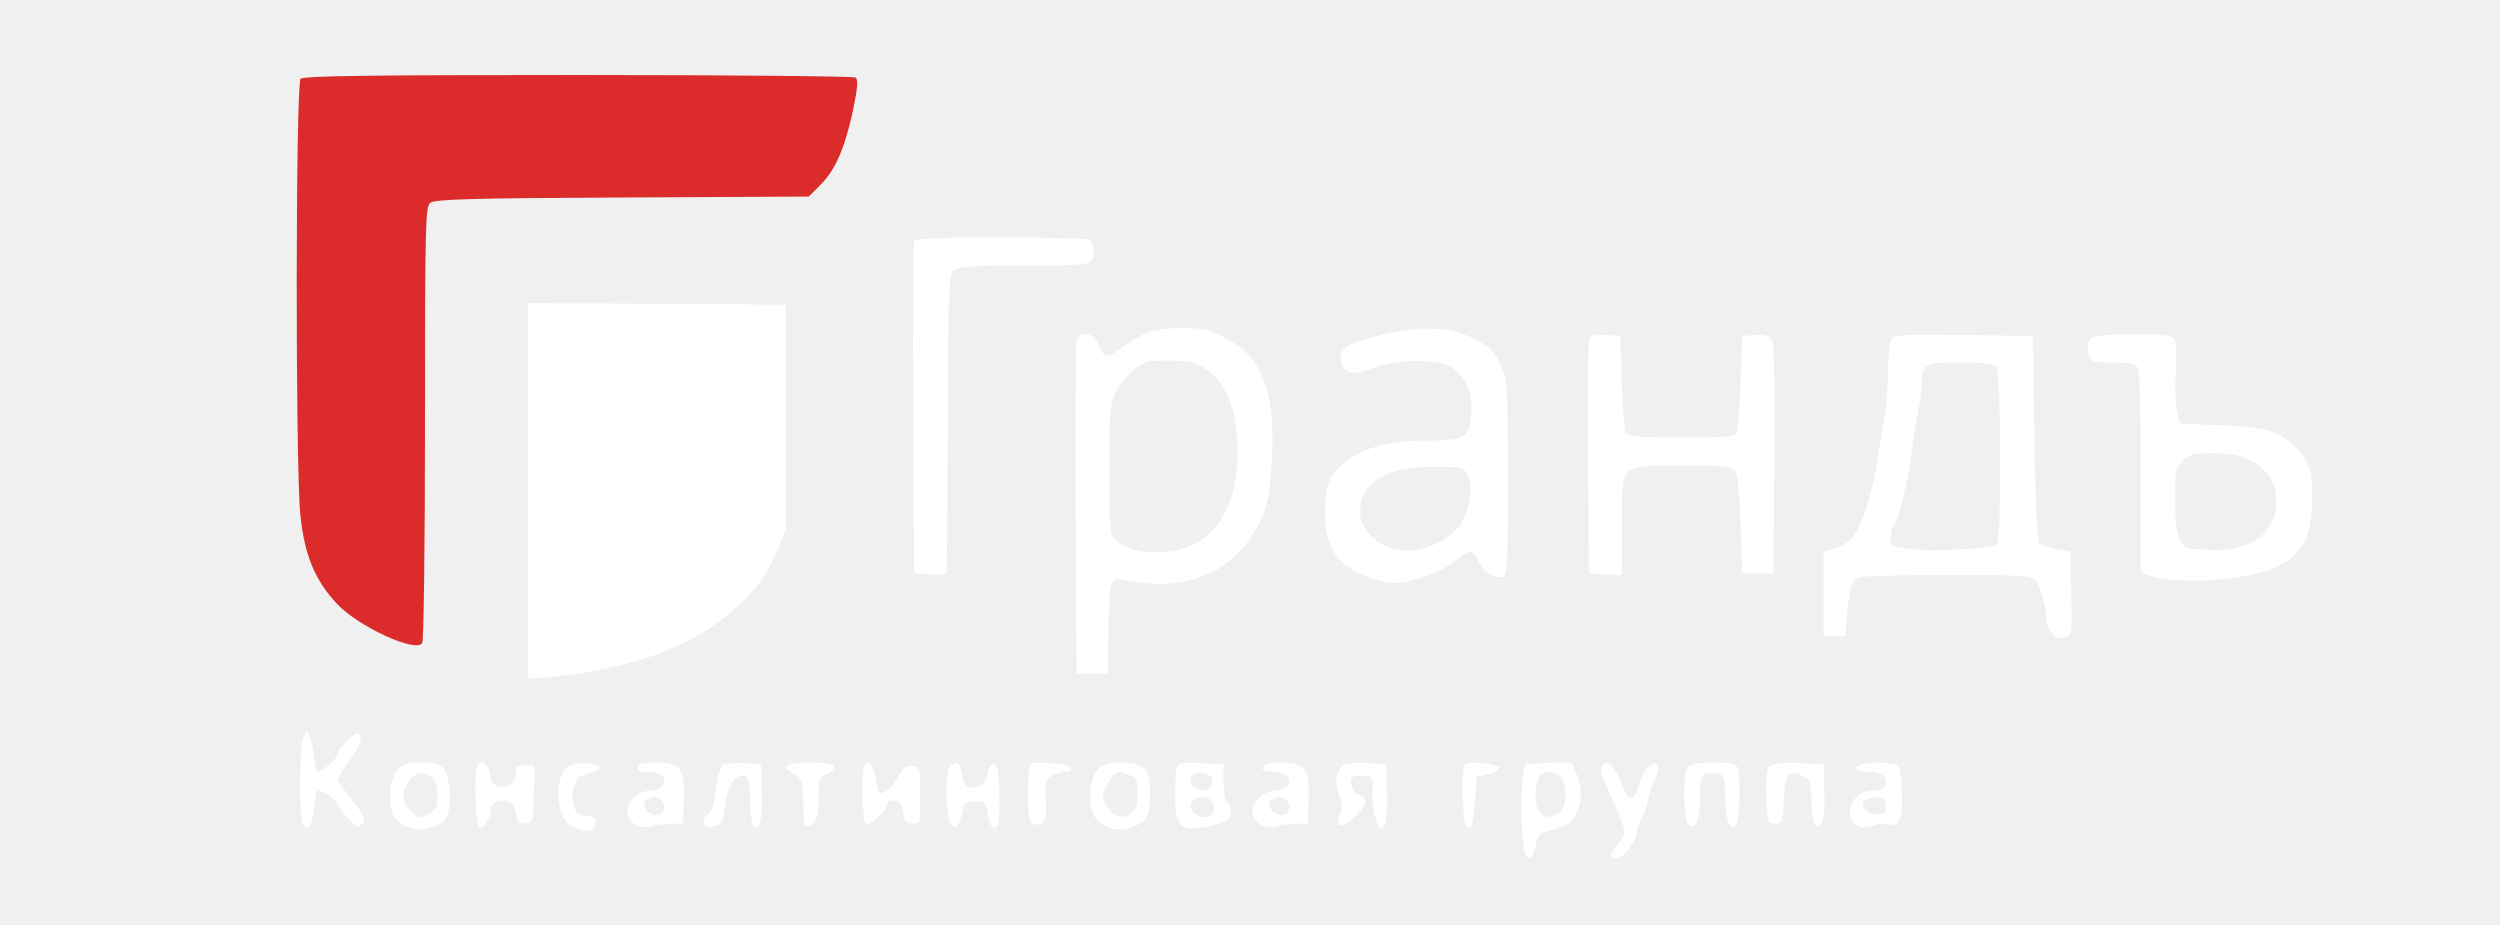
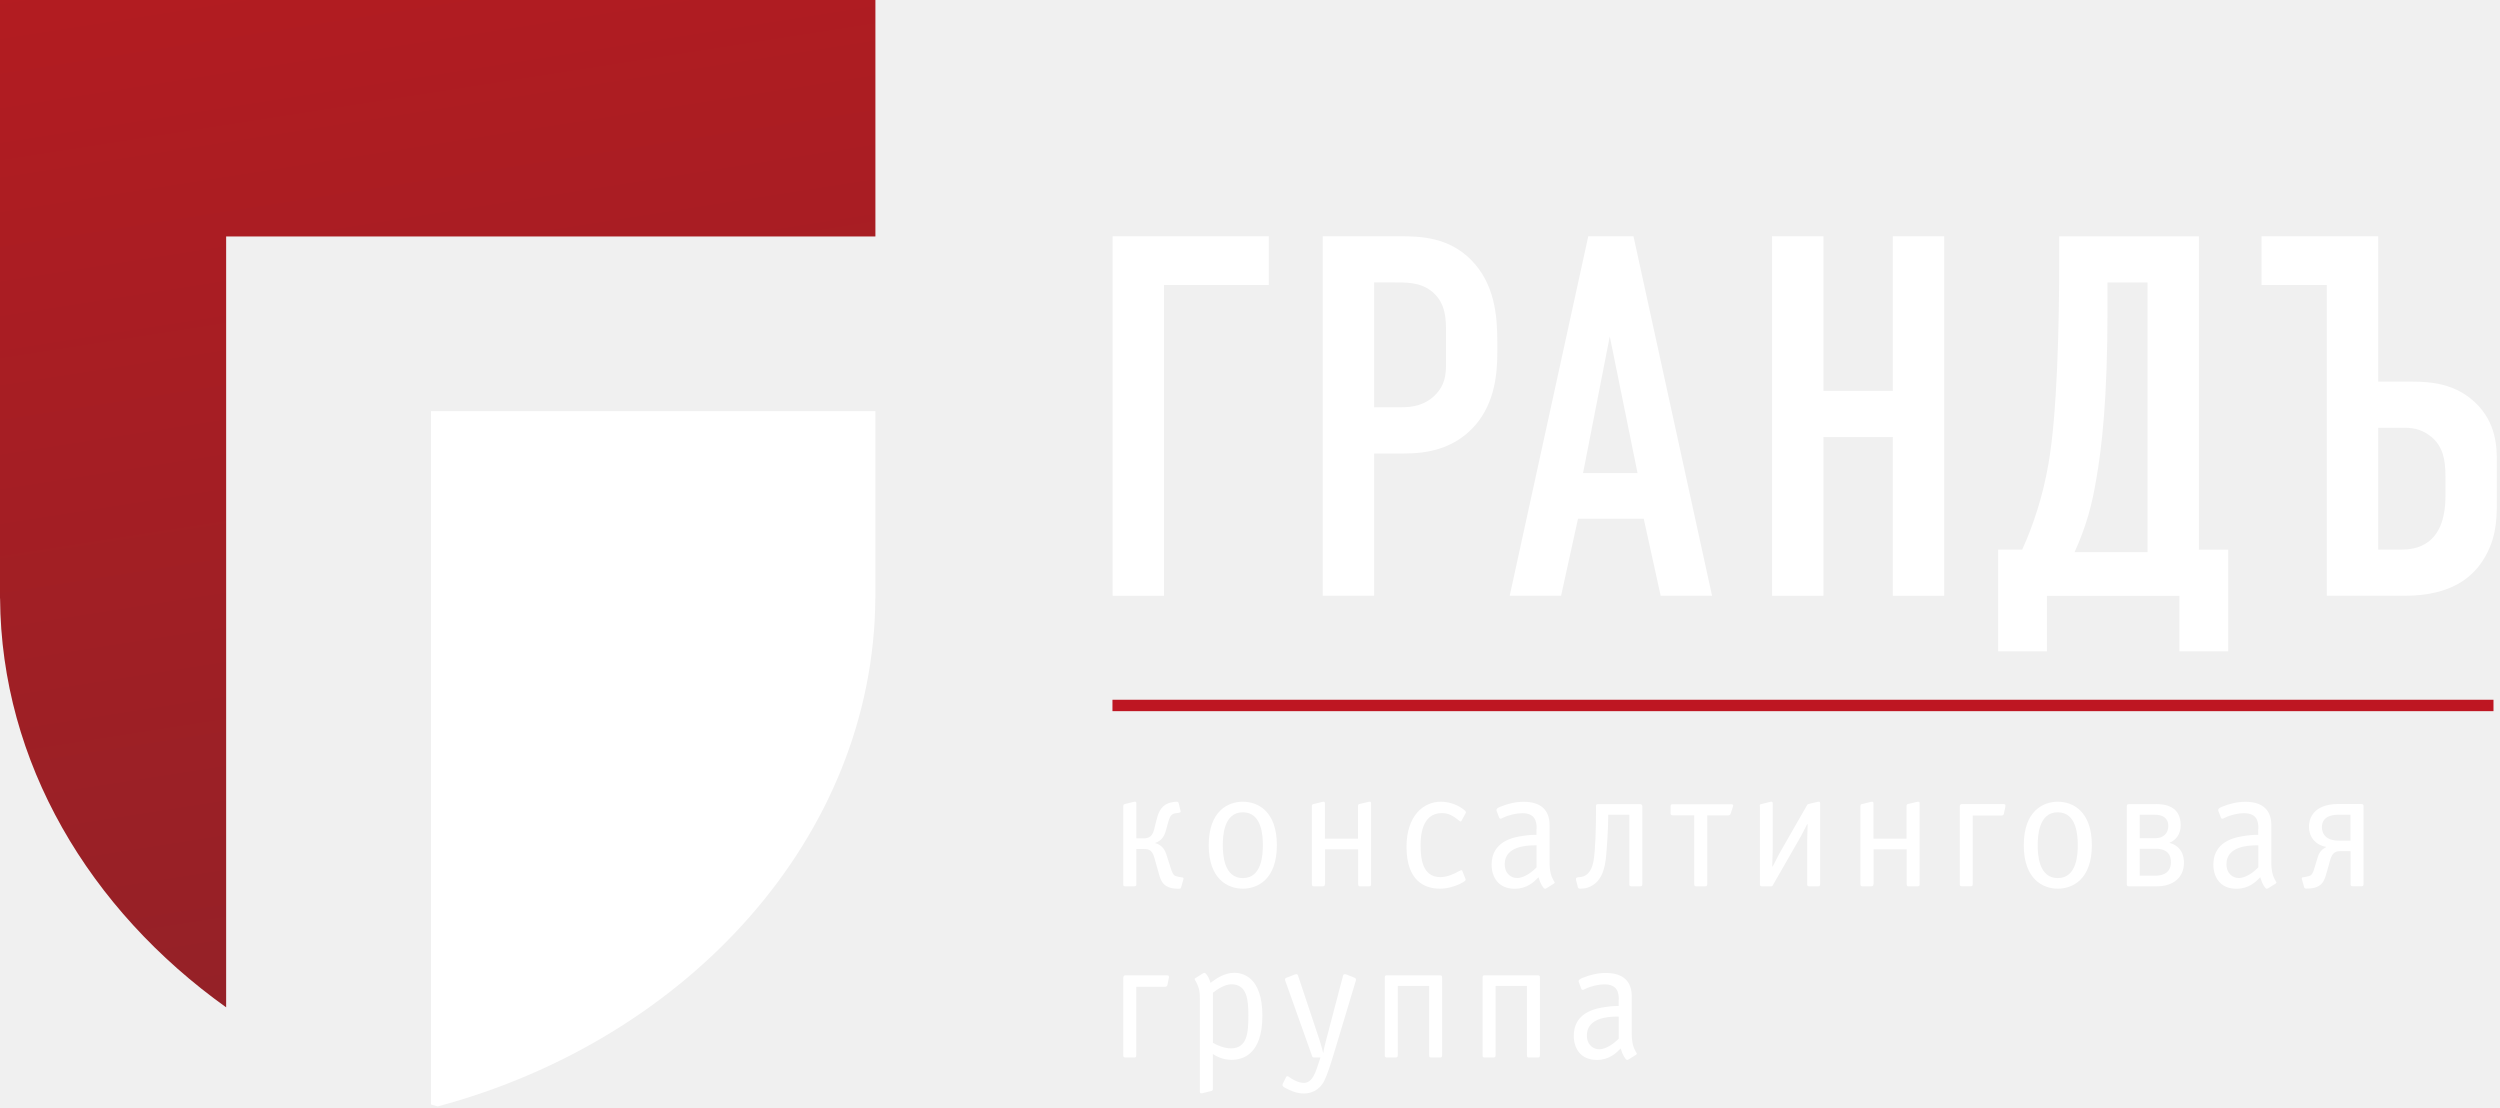
- <svg xmlns="http://www.w3.org/2000/svg" viewBox="0 0 200 74" width="200" height="74">
-   <g transform="translate(0,74) scale(0.025,-0.025)">
-     <path fill="#DB2B2B" fill-rule="evenodd" d="M962 2708 c-16 -16 -17 -1234 -1 -1394 13 -129 46 -210 117 -286 68 -73 253 -158 273 -126 5 7 9 324 9 704 0 631 1 693 17 705 13 11 125 15 613 17 l598 3 37 37 c48 48 77 114 104 236 16 78 18 102 8 108 -6 4 -406 8 -887 8 -668 0 -879 -3 -888 -12z" />
-     <path fill="#FFFFFF" fill-rule="evenodd" d="M2925 2188 c-3 -7 -4 -249 -3 -538 l3 -525 53 -3 c28 -2 52 1 52 5 0 4 1 221 3 481 2 456 3 474 21 488 16 11 63 14 221 14 143 0 204 3 213 12 17 17 15 65 -4 72 -9 3 -137 6 -285 6 -207 0 -271 -3 -274 -12z M1690 1390 l0 -600 33 0 c17 0 75 7 127 15 218 34 367 93 484 192 79 66 120 121 156 208 l25 60 0 360 0 360 -412 3 -413 2 0 -600z M3655 1888 c-22 -11 -54 -32 -71 -44 -41 -32 -51 -30 -68 11 -18 43 -62 50 -71 13 -3 -13 -4 -257 -3 -543 l3 -520 50 0 50 0 2 130 c4 173 5 179 46 170 177 -39 324 9 407 132 48 71 63 120 69 233 14 237 -25 343 -148 409 -53 28 -67 31 -142 31 -65 -1 -93 -6 -124 -22z m219 -122 c58 -47 86 -130 86 -253 0 -188 -82 -304 -227 -319 -67 -7 -129 7 -161 36 -21 20 -22 27 -22 227 0 188 2 211 21 249 20 43 68 87 104 97 11 3 50 4 87 3 61 -3 72 -7 112 -40z M4440 1893 c-134 -31 -159 -47 -147 -95 9 -35 40 -40 101 -16 74 30 214 31 252 2 47 -35 65 -78 62 -147 -4 -79 -17 -87 -153 -87 -118 0 -208 -28 -262 -79 -44 -42 -53 -67 -53 -153 0 -130 58 -194 205 -222 47 -10 160 28 211 69 46 38 60 38 74 0 12 -31 54 -58 77 -51 17 5 18 26 18 318 0 283 -2 317 -19 353 -26 56 -52 79 -119 104 -68 25 -150 26 -247 4z m258 -455 c19 -41 0 -133 -35 -170 -70 -73 -188 -92 -256 -40 -45 34 -61 70 -52 120 13 80 101 121 250 118 77 -1 80 -2 93 -28z M5085 1868 c-3 -13 -4 -185 -3 -383 l3 -360 53 -3 52 -3 0 153 c0 210 -12 198 189 198 135 0 161 -2 172 -16 10 -12 15 -62 19 -173 l5 -156 50 0 50 0 3 369 c2 271 -1 372 -10 383 -7 9 -26 13 -52 11 l-41 -3 -5 -150 c-3 -82 -9 -156 -13 -162 -6 -10 -53 -13 -177 -13 -124 0 -171 3 -177 13 -4 6 -10 80 -13 162 l-5 150 -47 3 c-42 3 -48 1 -53 -20z M6052 1873 c-5 -10 -10 -63 -11 -118 -1 -55 -6 -119 -12 -143 -5 -24 -14 -78 -20 -120 -12 -93 -51 -214 -80 -250 -11 -15 -37 -32 -57 -37 l-37 -11 0 -134 0 -135 35 0 35 0 6 70 c8 97 14 112 51 119 17 3 144 6 284 6 210 0 255 -2 267 -15 15 -14 37 -96 37 -134 0 -11 8 -28 18 -39 13 -16 22 -18 40 -11 22 8 23 11 20 141 l-3 132 -45 9 c-25 5 -49 13 -55 18 -6 6 -12 139 -15 337 l-5 327 -222 3 c-204 2 -223 1 -231 -15z m336 -85 c15 -15 17 -545 3 -567 -11 -17 -196 -28 -285 -17 -53 7 -56 9 -56 35 0 15 4 31 9 37 15 15 42 123 57 229 7 55 18 122 24 148 5 26 10 65 10 85 0 57 11 62 125 62 65 0 105 -4 113 -12z M6692 1878 c-13 -13 -15 -37 -6 -62 5 -12 21 -16 73 -16 39 0 72 -5 79 -12 9 -9 12 -97 12 -335 l0 -323 27 -11 c88 -33 319 -17 410 28 77 38 106 87 111 186 5 102 -3 140 -39 181 -56 64 -98 79 -248 85 l-135 6 -9 35 c-5 19 -7 76 -5 126 3 51 1 99 -4 108 -8 13 -29 16 -131 16 -82 0 -127 -4 -135 -12z m500 -387 c61 -26 92 -73 92 -136 0 -97 -74 -155 -196 -155 -35 0 -73 3 -85 6 -31 9 -43 53 -43 161 0 86 2 96 25 118 21 22 33 25 94 25 46 0 84 -6 113 -19z M972 603 c-14 -26 -16 -261 -2 -283 15 -24 30 1 35 55 2 26 6 50 9 53 10 10 57 -22 71 -48 7 -14 24 -35 38 -48 21 -20 25 -21 37 -7 11 13 6 25 -34 75 -25 33 -46 63 -46 66 0 3 18 32 41 64 29 42 38 63 32 74 -7 14 -13 12 -41 -14 -18 -16 -32 -36 -32 -44 0 -13 -49 -56 -63 -56 -3 0 -9 21 -12 48 -3 26 -10 56 -14 67 -8 19 -8 19 -19 -2z M1272 497 c-29 -31 -32 -135 -4 -160 36 -32 73 -39 119 -22 36 14 43 22 49 51 10 54 -1 126 -22 141 -10 7 -41 13 -69 13 -41 0 -56 -5 -73 -23z m116 -29 c6 -6 12 -30 12 -54 0 -38 -4 -45 -30 -59 -29 -15 -31 -15 -55 9 -31 31 -32 65 -4 100 21 27 46 28 77 4z M1524 495 c-8 -33 -1 -171 9 -182 12 -11 37 26 37 54 0 16 7 24 25 29 31 8 53 -9 57 -44 2 -21 8 -27 28 -27 25 0 25 1 28 93 l3 92 -31 0 c-25 0 -30 -4 -30 -24 0 -32 -24 -50 -55 -42 -18 5 -25 13 -25 29 0 23 -17 47 -32 47 -4 0 -10 -11 -14 -25z M1818 508 c-48 -38 -40 -166 13 -193 37 -19 65 -19 73 1 9 23 -1 34 -30 34 -34 0 -50 38 -38 88 8 32 14 38 47 46 20 5 36 14 34 20 -5 16 -79 19 -99 4z M2047 513 c-15 -14 -5 -23 27 -23 41 0 65 -23 46 -45 -7 -8 -24 -15 -39 -15 -39 0 -80 -42 -73 -75 5 -30 43 -49 76 -39 11 4 39 8 61 8 l40 1 3 77 c4 97 -12 118 -86 118 -27 0 -52 -3 -55 -7z m72 -117 c16 -19 2 -48 -22 -44 -29 4 -47 36 -27 48 21 13 36 12 49 -4z M2312 512 c-7 -5 -16 -39 -21 -77 -5 -47 -13 -72 -26 -81 -25 -19 -12 -48 17 -38 31 9 30 7 39 71 8 61 36 100 63 90 12 -5 16 -22 16 -74 0 -37 5 -75 10 -83 19 -29 30 12 28 105 l-3 90 -55 3 c-30 1 -61 -2 -68 -6z M2521 511 c-11 -7 -9 -12 10 -21 35 -19 39 -28 39 -101 0 -75 6 -86 32 -62 14 12 18 31 18 80 0 58 2 64 25 75 14 6 25 17 25 25 0 15 -125 19 -149 4z M2767 514 c-12 -12 -8 -182 4 -190 13 -7 69 44 69 64 0 8 8 12 23 10 17 -2 23 -11 27 -38 4 -29 9 -35 30 -35 25 0 25 1 25 90 0 89 0 90 -25 93 -20 2 -29 -4 -43 -30 -18 -35 -54 -64 -65 -54 -3 4 -8 25 -11 48 -6 40 -19 56 -34 42z M3043 513 c-19 -7 -18 -177 1 -192 17 -14 26 -3 36 43 5 27 10 31 40 31 32 0 35 -3 41 -38 7 -43 15 -55 30 -40 6 6 9 49 7 104 -2 76 -6 94 -18 94 -8 0 -17 -11 -18 -25 -5 -34 -20 -50 -49 -50 -24 0 -27 4 -37 53 -6 27 -10 30 -33 20z M3297 514 c-4 -4 -7 -47 -7 -96 0 -70 3 -90 15 -94 32 -13 48 17 42 78 -4 51 -3 60 16 73 12 8 32 15 45 15 14 0 22 5 20 13 -5 13 -119 23 -131 11z M3512 497 c-27 -28 -31 -120 -7 -154 25 -35 75 -47 123 -28 45 18 52 33 52 113 0 71 -21 92 -93 92 -43 0 -58 -5 -75 -23z m102 -17 c23 -8 26 -15 26 -59 0 -48 -8 -62 -43 -74 -24 -9 -67 34 -67 66 0 25 34 77 50 77 5 0 20 -4 34 -10z M3766 505 c-3 -9 -6 -49 -6 -89 0 -76 11 -103 45 -107 25 -3 94 10 118 23 19 10 23 54 5 60 -7 3 -12 27 -13 64 l0 59 -71 3 c-59 2 -73 0 -78 -13z m112 -39 c5 -26 -12 -40 -42 -32 -28 7 -36 40 -13 50 23 10 52 1 55 -18z m1 -70 c13 -15 6 -42 -12 -49 -22 -8 -57 12 -57 32 0 30 48 42 69 17z M4047 513 c-15 -14 -5 -23 27 -23 41 0 65 -23 46 -45 -7 -8 -24 -15 -39 -15 -39 0 -80 -42 -73 -75 5 -30 43 -49 76 -39 11 4 39 8 61 8 l40 1 3 77 c4 97 -12 118 -86 118 -27 0 -52 -3 -55 -7z m72 -117 c16 -19 2 -48 -22 -44 -29 4 -47 36 -27 48 21 13 36 12 49 -4z M4293 508 c-20 -26 -22 -50 -9 -90 11 -30 12 -46 4 -64 -20 -43 4 -48 45 -10 41 39 47 62 18 71 -23 7 -37 43 -23 57 5 5 22 8 38 6 28 -3 29 -5 26 -50 -4 -50 13 -118 29 -118 14 0 20 40 17 125 l-3 80 -66 3 c-45 2 -69 -1 -76 -10z M4687 514 c-10 -11 -8 -177 3 -194 16 -25 25 -1 30 78 l5 76 38 9 c21 5 36 14 34 21 -4 12 -99 21 -110 10z M4883 513 c-20 -7 -18 -276 1 -292 16 -14 21 -8 31 37 4 18 12 35 18 36 83 23 95 30 111 63 20 42 20 80 1 127 l-15 36 -68 -1 c-37 -1 -73 -4 -79 -6z m111 -39 c19 -19 21 -84 4 -106 -23 -28 -57 -29 -74 -2 -18 26 -11 103 10 116 18 12 44 9 60 -8z M5124 505 c-3 -8 3 -33 15 -57 31 -66 61 -140 61 -150 0 -5 -12 -25 -26 -44 -23 -29 -24 -35 -10 -40 22 -8 65 39 73 80 3 17 11 40 18 52 8 12 17 39 20 60 4 21 14 49 22 62 8 13 12 31 9 39 -11 28 -49 -9 -61 -58 -14 -55 -34 -57 -52 -5 -21 63 -57 94 -69 61z M5402 508 c-18 -18 -16 -172 2 -187 22 -19 36 17 36 93 0 56 3 66 20 71 11 3 29 3 40 0 17 -6 20 -15 20 -74 0 -71 18 -118 36 -90 12 20 14 172 2 187 -14 16 -140 16 -156 0z M5661 506 c-8 -9 -11 -43 -9 -98 3 -81 4 -83 28 -83 24 0 25 3 28 72 3 84 16 102 59 81 26 -13 28 -17 29 -81 2 -75 15 -102 33 -68 7 12 11 56 9 104 l-3 82 -81 3 c-61 2 -84 -1 -93 -12z M5953 513 c-26 -10 -12 -23 26 -23 42 0 65 -18 55 -44 -4 -10 -18 -16 -40 -16 -43 0 -74 -30 -74 -70 0 -38 37 -59 74 -42 13 6 33 8 45 5 39 -10 50 12 47 96 -1 42 -5 82 -10 89 -7 12 -97 16 -123 5z m82 -133 c0 -21 -5 -25 -29 -25 -35 0 -59 30 -36 45 8 6 26 9 40 8 19 -2 25 -9 25 -28z" />
-   </g>
+ <svg xmlns="http://www.w3.org/2000/svg" width="307" height="136" viewBox="0 0 307 136" fill="none">
+   <path d="M52.93 135.63C53.21 135.71 53.48 135.79 53.75 135.87C84.53 127.61 107.3 102.73 107.49 73.48C107.5 73.48 107.5 73.48 107.5 73.48C107.5 65.82 107.5 58.15 107.5 50.49H52.93V135.63Z" fill="white" />
+   <path d="M0 56.54C0 58.56 0 60.5 0 62.36C0 64.61 0 66.73 0 68.68C0 70.43 0 72.05 0 73.49H0.01C0.14 93.63 10.98 111.7 27.77 123.7V29.04H107.5C107.5 15.4 107.5 7.65 107.5 0H0C0 12.62 0 37.6 0 56.54Z" fill="url(#paint0_linear_16_191)" />
+   <path d="M136.63 29.01H155.81V35H142.94V73.16H136.63V29.01Z" fill="white" />
+   <path d="M162.42 29.01H171.82C174.53 29.01 177.88 29.14 180.65 31.91C183.55 34.87 183.87 38.72 183.87 42V43.26C183.87 45.72 183.62 49.38 181.16 52.22C178.57 55.18 175.17 55.69 172.46 55.69H168.74V73.16H162.43V29.01H162.42ZM168.73 50.01H172.14C173.34 50.01 175.04 49.82 176.37 48.37C177.7 46.92 177.57 45.41 177.57 43.83V40.93C177.57 39.42 177.63 37.27 175.87 35.82C174.42 34.62 172.65 34.68 170.95 34.68H168.74V50.01H168.73Z" fill="white" />
+   <path d="M203.93 73.16L201.85 63.7H193.78L191.7 73.16H185.39L195.04 29.01H200.59L210.24 73.16H203.93ZM197.68 41.31L194.4 58.09H201.09L197.68 41.31Z" fill="white" />
+   <path d="M223.92 29.01V48H232.44V29.01H238.75V73.16H232.44V53.67H223.92V73.16H217.61V29.01H223.92Z" fill="white" />
+   <path d="M273.62 67.49V79.98H267.63V73.17H251.36V79.98H245.37V67.49H248.33C249.72 64.4 250.85 60.99 251.55 56.96C252.62 50.9 252.87 39.93 252.87 32.24V29.02H270.03V67.5H273.62V67.49ZM258.8 34.69V38.16C258.8 48.88 258.11 55 257.41 58.91C256.91 61.94 256.21 64.59 254.76 67.8H263.72V34.69H258.8Z" fill="white" />
+   <path d="M295.13 46.86C297.59 46.86 301.06 46.73 303.9 49.38C306.61 51.9 306.61 55.06 306.61 56.7V61.87C306.61 64.01 306.48 66.47 304.78 69C303.58 70.77 301.12 73.16 295.32 73.16H285.73V35H277.72V29.01H292.04V46.86H295.13ZM292.04 67.49H294.88C296.52 67.49 300.3 67.11 300.3 60.93V58.53C300.3 56.39 299.99 54.87 298.6 53.67C297.59 52.85 296.64 52.53 295.26 52.53H292.04V67.49Z" fill="white" />
+   <path d="M139.54 108.67C139.54 108.69 139.54 108.84 139.31 108.84H138.17C137.94 108.84 137.94 108.69 137.94 108.67V99C137.94 98.83 138 98.77 138.09 98.75L138.51 98.64L139.22 98.47C139.26 98.45 139.33 98.45 139.37 98.45H139.39C139.45 98.45 139.54 98.49 139.54 98.62V98.64V102.95H140.44C141.2 102.95 141.55 102.59 141.74 101.81L142.01 100.72C142.2 99.96 142.49 99.04 143.42 98.66C143.69 98.55 144.2 98.45 144.47 98.45C144.58 98.45 144.7 98.47 144.74 98.62L144.97 99.57C145.03 99.8 144.82 99.8 144.7 99.82L144.41 99.86C144.18 99.9 143.95 99.94 143.76 100.2C143.72 100.26 143.61 100.43 143.44 101.02L143.21 101.86C143.06 102.43 142.79 103.23 141.82 103.52C142.77 103.77 143.08 104.47 143.21 104.87L143.86 106.89C143.92 107.06 144.05 107.35 144.2 107.48C144.3 107.56 144.47 107.63 144.81 107.69L145.06 107.73C145.25 107.75 145.4 107.75 145.31 108.02L145.04 108.97C145 109.14 144.85 109.14 144.75 109.14C144.1 109.14 143.7 109.03 143.47 108.93C142.61 108.57 142.46 107.84 142.19 106.87L141.77 105.38C141.5 104.39 141.1 104.26 140.47 104.26H139.54V108.67Z" fill="white" />
+   <path d="M156.8 103.79C156.8 108 154.42 109.13 152.62 109.13C150.81 109.13 148.43 107.99 148.43 103.79C148.43 99.58 150.81 98.45 152.62 98.45C154.43 98.45 156.8 99.58 156.8 103.79ZM150.16 103.79C150.16 104.88 150.27 107.83 152.62 107.83C154.98 107.83 155.08 104.89 155.08 103.79C155.08 102.69 154.98 99.75 152.62 99.75C150.26 99.75 150.16 102.7 150.16 103.79Z" fill="white" />
+   <path d="M162.69 108.59C162.69 108.72 162.67 108.84 162.44 108.84H161.35C161.12 108.84 161.1 108.71 161.1 108.59V99C161.1 98.83 161.16 98.77 161.25 98.75L161.71 98.64L162.38 98.47C162.46 98.45 162.53 98.45 162.55 98.45C162.7 98.45 162.7 98.6 162.7 98.64V102.99H166.76V98.99C166.76 98.82 166.82 98.76 166.91 98.74L168.05 98.47C168.13 98.45 168.2 98.45 168.22 98.45C168.37 98.45 168.37 98.6 168.37 98.64V108.59C168.37 108.72 168.35 108.84 168.12 108.84H167.03C166.9 108.84 166.78 108.82 166.78 108.59V104.3H162.72V108.59H162.69Z" fill="white" />
+   <path d="M179.47 100.8C179.45 100.84 179.43 100.88 179.37 100.88C179.29 100.88 179.22 100.82 179.12 100.73C178.38 100.14 177.86 99.85 177.06 99.85C174.52 99.85 174.45 102.86 174.45 103.78C174.45 105.36 174.64 107.71 176.87 107.71C177.71 107.71 178.49 107.35 179.18 106.97C179.26 106.93 179.35 106.89 179.43 106.86C179.45 106.86 179.45 106.86 179.47 106.86C179.49 106.86 179.55 106.88 179.58 106.97L179.96 107.92C179.98 107.96 179.98 108 179.98 108.05C179.98 108.13 179.85 108.26 179.2 108.58C178.59 108.85 177.77 109.13 176.82 109.13C174.91 109.13 172.72 108.14 172.72 104C172.72 100.17 174.8 98.45 176.93 98.45C177.83 98.45 178.82 98.74 179.64 99.33C180.08 99.65 180.04 99.75 179.98 99.86L179.47 100.8Z" fill="white" />
+   <path d="M188.7 101.75C188.7 100.87 188.53 99.86 186.93 99.86C186.22 99.86 185.29 100.07 184.6 100.41C184.43 100.49 184.35 100.54 184.28 100.54C184.18 100.54 184.13 100.48 184.11 100.44L183.79 99.6C183.68 99.31 183.98 99.18 184.23 99.07C185.16 98.69 186.12 98.46 187.11 98.46C189.21 98.46 190.29 99.47 190.29 101.34V106.11C190.29 106.61 190.4 107.27 190.54 107.62C190.6 107.79 190.75 108.06 190.83 108.21C190.89 108.29 190.91 108.34 190.91 108.38C190.91 108.44 190.85 108.48 190.78 108.53L189.9 109.08C189.75 109.16 189.63 109.23 189.35 108.74C189.16 108.42 189.12 108.32 188.95 107.79L188.93 107.73L188.85 107.81C188.37 108.29 187.52 109.14 186.01 109.14C183.95 109.14 183.17 107.65 183.17 106.17C183.17 105.12 183.55 103.42 186.13 102.81C186.66 102.68 187.73 102.52 188.34 102.52H188.68V101.75H188.7ZM188.7 103.81H188.38C187.39 103.81 184.78 103.98 184.78 106.1C184.78 107.34 185.62 107.82 186.29 107.82C187.24 107.82 188.25 106.96 188.56 106.64L188.69 106.51V103.81H188.7Z" fill="white" />
+   <path d="M201.67 108.59C201.67 108.72 201.65 108.84 201.42 108.84H200.33C200.1 108.84 200.08 108.71 200.08 108.59V100.05H197.49V100.32C197.49 101.71 197.32 104.25 197.22 105.24C197.09 106.44 196.8 108.14 195.31 108.86C194.85 109.09 194.49 109.11 194.11 109.13C194.07 109.13 194.03 109.13 193.98 109.13C193.81 109.11 193.77 109 193.75 108.9L193.54 108.08C193.46 107.74 193.71 107.74 193.86 107.72L194.05 107.7C194.45 107.66 195.33 107.49 195.67 105.81C195.92 104.51 195.99 101.46 195.99 99.69V99.04C195.99 98.81 196.01 98.75 196.28 98.75H201.41C201.66 98.75 201.68 98.96 201.68 99.07V108.59H201.67Z" fill="white" />
+   <path d="M209.64 108.59C209.64 108.72 209.62 108.84 209.39 108.84H208.3C208.07 108.84 208.05 108.71 208.05 108.59V100.12H205.4C205.17 100.12 205.15 99.99 205.15 99.87V99.01C205.15 98.78 205.28 98.76 205.4 98.76H212.59C212.93 98.76 212.82 99.01 212.8 99.08L212.53 99.9C212.49 100.03 212.42 100.13 212.19 100.13H209.65V108.59H209.64Z" fill="white" />
+   <path d="M216.09 99C216.09 98.83 216.15 98.77 216.24 98.75L216.7 98.64L217.37 98.47C217.45 98.45 217.52 98.45 217.54 98.45C217.69 98.45 217.69 98.6 217.69 98.64V104.34L217.63 106.4H217.69C218.36 105.07 218.55 104.74 218.7 104.47L221.92 98.85C221.94 98.81 221.96 98.77 222.05 98.74L223.19 98.47C223.27 98.45 223.34 98.45 223.36 98.45C223.51 98.45 223.51 98.6 223.51 98.64V108.59C223.51 108.82 223.38 108.84 223.26 108.84H222.17C222.04 108.84 221.92 108.82 221.92 108.59V103.25L221.98 101.21H221.92C221.29 102.47 220.95 103.06 220.91 103.12L217.69 108.73C217.63 108.84 217.54 108.84 217.46 108.84H216.37C216.14 108.84 216.12 108.71 216.12 108.59V99H216.09Z" fill="white" />
+   <path d="M230.05 108.59C230.05 108.72 230.03 108.84 229.8 108.84H228.71C228.48 108.84 228.46 108.71 228.46 108.59V99C228.46 98.83 228.52 98.77 228.61 98.75L229.07 98.64L229.74 98.47C229.82 98.45 229.89 98.45 229.91 98.45C230.06 98.45 230.06 98.6 230.06 98.64V102.99H234.12V98.99C234.12 98.82 234.18 98.76 234.27 98.74L235.41 98.47C235.49 98.45 235.56 98.45 235.58 98.45C235.73 98.45 235.73 98.6 235.73 98.64V108.59C235.73 108.72 235.71 108.84 235.48 108.84H234.39C234.26 108.84 234.14 108.82 234.14 108.59V104.3H230.08V108.59H230.05Z" fill="white" />
+   <path d="M240.66 99.06C240.66 98.95 240.68 98.74 240.93 98.74H246.02C246.34 98.74 246.27 98.95 246.25 99.1L246.08 99.92C246.04 100.15 245.83 100.15 245.76 100.15H242.25V108.58C242.25 108.71 242.23 108.83 242 108.83H240.91C240.68 108.83 240.66 108.7 240.66 108.58V99.06Z" fill="white" />
+   <path d="M256.88 103.79C256.88 108 254.5 109.13 252.7 109.13C250.89 109.13 248.52 107.99 248.52 103.79C248.52 99.58 250.9 98.45 252.7 98.45C254.5 98.45 256.88 99.58 256.88 103.79ZM250.23 103.79C250.23 104.88 250.33 107.83 252.69 107.83C255.05 107.83 255.15 104.89 255.15 103.79C255.15 102.69 255.05 99.75 252.69 99.75C250.34 99.75 250.23 102.7 250.23 103.79Z" fill="white" />
+   <path d="M264.74 98.74C265.85 98.74 267.79 98.97 267.79 101.35C267.79 102.42 267.22 103.16 266.4 103.5C267.39 103.75 268.19 104.51 268.19 105.94C268.19 107.71 266.93 108.84 264.85 108.84H261.42C261.19 108.84 261.17 108.71 261.17 108.59V99C261.17 98.77 261.3 98.75 261.42 98.75H264.74V98.74ZM262.76 102.93H264.69C265.66 102.93 266.27 102.32 266.27 101.42C266.27 100.49 265.62 100.05 264.63 100.05H262.76V102.93ZM262.76 107.53H264.74C264.99 107.53 266.59 107.53 266.59 105.89C266.59 104.4 265.45 104.23 264.74 104.23H262.76V107.53Z" fill="white" />
+   <path d="M277.33 101.75C277.33 100.87 277.16 99.86 275.56 99.86C274.84 99.86 273.92 100.07 273.23 100.41C273.06 100.49 272.98 100.54 272.91 100.54C272.81 100.54 272.76 100.48 272.74 100.44L272.42 99.6C272.31 99.31 272.61 99.18 272.86 99.07C273.78 98.69 274.75 98.46 275.74 98.46C277.84 98.46 278.92 99.47 278.92 101.34V106.11C278.92 106.61 279.03 107.27 279.17 107.62C279.23 107.79 279.38 108.06 279.46 108.21C279.52 108.29 279.54 108.34 279.54 108.38C279.54 108.44 279.48 108.48 279.41 108.53L278.53 109.08C278.38 109.16 278.26 109.23 277.98 108.74C277.79 108.42 277.75 108.32 277.58 107.79L277.56 107.73L277.48 107.81C277 108.29 276.15 109.14 274.64 109.14C272.58 109.14 271.8 107.65 271.8 106.17C271.8 105.12 272.18 103.42 274.76 102.81C275.29 102.68 276.36 102.52 276.97 102.52H277.31V101.75H277.33ZM277.33 103.81H277.01C276.02 103.81 273.41 103.98 273.41 106.1C273.41 107.34 274.25 107.82 274.92 107.82C275.87 107.82 276.88 106.96 277.19 106.64L277.32 106.51V103.81H277.33Z" fill="white" />
+   <path d="M289.99 98.74C290.22 98.74 290.24 98.87 290.24 98.99V108.58C290.24 108.81 290.11 108.83 289.99 108.83H288.9C288.67 108.83 288.65 108.7 288.65 108.58V104.52H287.51C286.9 104.52 286.44 104.58 286.14 105.63L285.8 106.85C285.48 107.99 285.32 108.57 284.52 108.91C284.29 109.02 283.89 109.12 283.24 109.12C283.14 109.12 282.99 109.12 282.95 108.95L282.68 108C282.6 107.73 282.74 107.73 282.93 107.71L283.18 107.67C283.52 107.61 283.68 107.54 283.79 107.46C283.94 107.33 284.08 107.04 284.13 106.87L284.61 105.29C284.71 104.93 284.97 104.34 285.62 104.05V103.99C284.27 103.74 283.54 102.71 283.54 101.53C283.54 100.88 283.77 98.73 287.18 98.73H289.99V98.74ZM288.64 100.05H287.19C286.77 100.05 285.13 100.05 285.13 101.59C285.13 102.39 285.63 103.23 287.19 103.23H288.64V100.05Z" fill="white" />
+   <path d="M137.94 120.08C137.94 119.98 137.96 119.77 138.21 119.77H143.3C143.62 119.77 143.55 119.98 143.53 120.13L143.36 120.95C143.32 121.18 143.11 121.18 143.04 121.18H139.53V129.61C139.53 129.74 139.51 129.86 139.28 129.86H138.19C137.96 129.86 137.94 129.73 137.94 129.61V120.08Z" fill="white" />
+   <path d="M147.34 122.5C147.34 122.06 147.34 121.41 146.86 120.54C146.78 120.41 146.71 120.33 146.71 120.25C146.71 120.14 146.77 120.12 146.82 120.1L147.72 119.53C147.83 119.47 147.93 119.42 148.08 119.57C148.33 119.82 148.54 120.28 148.65 120.7L148.82 120.57C149.41 120.13 150.4 119.46 151.57 119.46C152.62 119.46 155.02 119.99 155.02 124.74C155.02 129.53 152.56 130.15 151.23 130.15C150.05 130.15 149.19 129.6 148.94 129.43V133.72C148.94 133.76 148.94 133.93 148.77 133.97L147.76 134.22C147.61 134.26 147.34 134.35 147.34 134.03V122.5ZM148.94 128.05C149.49 128.39 150.39 128.74 151.15 128.74C153.19 128.74 153.3 126.76 153.3 124.7C153.3 122.81 153.15 120.87 151.22 120.87C150.4 120.87 149.5 121.48 148.95 121.9V128.05H148.94Z" fill="white" />
+   <path d="M166.37 120.08C166.41 120.1 166.47 120.14 166.5 120.21C166.54 120.32 166.5 120.4 166.48 120.48L163.89 129.08C163.41 130.68 162.99 132 162.61 132.74C161.96 134 160.86 134.28 160.13 134.28C159.75 134.28 159.37 134.22 159.02 134.11C158.58 133.98 158.01 133.71 157.67 133.5C157.44 133.35 157.48 133.21 157.52 133.1L157.94 132.26C157.96 132.22 157.98 132.16 158.09 132.16C158.19 132.16 158.3 132.26 158.47 132.37C158.74 132.56 159.46 132.98 160.09 132.98C160.32 132.98 160.55 132.92 160.74 132.79C161.12 132.54 161.43 132.03 161.71 131.19L162.15 129.86H161.39C161.16 129.86 161.14 129.73 161.12 129.67L157.82 120.4C157.74 120.17 157.88 120.11 157.95 120.08L158.75 119.77L158.94 119.69C159 119.67 159.13 119.63 159.19 119.63C159.25 119.63 159.36 119.65 159.4 119.8L162.05 127.75C162.3 128.53 162.39 128.93 162.45 129.18L162.47 129.26H162.51C162.55 128.88 162.64 128.52 162.83 127.79L164.93 119.8C164.95 119.69 165.06 119.63 165.14 119.63C165.22 119.63 165.31 119.65 165.35 119.67L166.37 120.08Z" fill="white" />
+   <path d="M171.64 129.61C171.64 129.74 171.62 129.86 171.39 129.86H170.3C170.07 129.86 170.05 129.73 170.05 129.61V120.02C170.05 119.79 170.18 119.77 170.3 119.77H176.84C177.07 119.77 177.09 119.9 177.09 120.02V129.61C177.09 129.84 176.96 129.86 176.84 129.86H175.75C175.62 129.86 175.5 129.84 175.5 129.61V121.07H171.65V129.61H171.64Z" fill="white" />
+   <path d="M183.65 129.61C183.65 129.74 183.63 129.86 183.4 129.86H182.31C182.08 129.86 182.06 129.73 182.06 129.61V120.02C182.06 119.79 182.19 119.77 182.31 119.77H188.85C189.08 119.77 189.1 119.9 189.1 120.02V129.61C189.1 129.84 188.97 129.86 188.85 129.86H187.76C187.63 129.86 187.51 129.84 187.51 129.61V121.07H183.66V129.61H183.65Z" fill="white" />
+   <path d="M198.79 122.77C198.79 121.89 198.62 120.88 197.02 120.88C196.31 120.88 195.38 121.09 194.69 121.43C194.52 121.51 194.44 121.56 194.37 121.56C194.27 121.56 194.22 121.5 194.2 121.46L193.88 120.62C193.77 120.33 194.07 120.2 194.32 120.09C195.25 119.71 196.21 119.48 197.2 119.48C199.3 119.48 200.38 120.49 200.38 122.36V127.13C200.38 127.63 200.49 128.29 200.63 128.64C200.69 128.81 200.84 129.08 200.92 129.23C200.98 129.31 201 129.36 201 129.4C201 129.46 200.94 129.5 200.87 129.55L199.99 130.1C199.84 130.18 199.72 130.25 199.44 129.76C199.25 129.44 199.21 129.34 199.04 128.81L199.02 128.75L198.94 128.83C198.46 129.31 197.61 130.16 196.1 130.16C194.04 130.16 193.26 128.67 193.26 127.19C193.26 126.14 193.64 124.44 196.22 123.83C196.75 123.7 197.82 123.54 198.43 123.54H198.77V122.77H198.79ZM198.79 124.84H198.47C197.48 124.84 194.87 125.01 194.87 127.13C194.87 128.37 195.71 128.85 196.38 128.85C197.33 128.85 198.34 127.99 198.65 127.67L198.78 127.54V124.84H198.79Z" fill="white" />
+   <path d="M306.2 85.93H136.61V87.33H306.2V85.93Z" fill="#BE1622" />
+   <defs>
+     <linearGradient id="paint0_linear_16_191" x1="36.548" y1="-71.123" x2="88.576" y2="261.059" gradientUnits="userSpaceOnUse">
+       <stop stop-color="#C2191E" />
+       <stop offset="1" stop-color="#72272E" />
+     </linearGradient>
+   </defs>
</svg>
